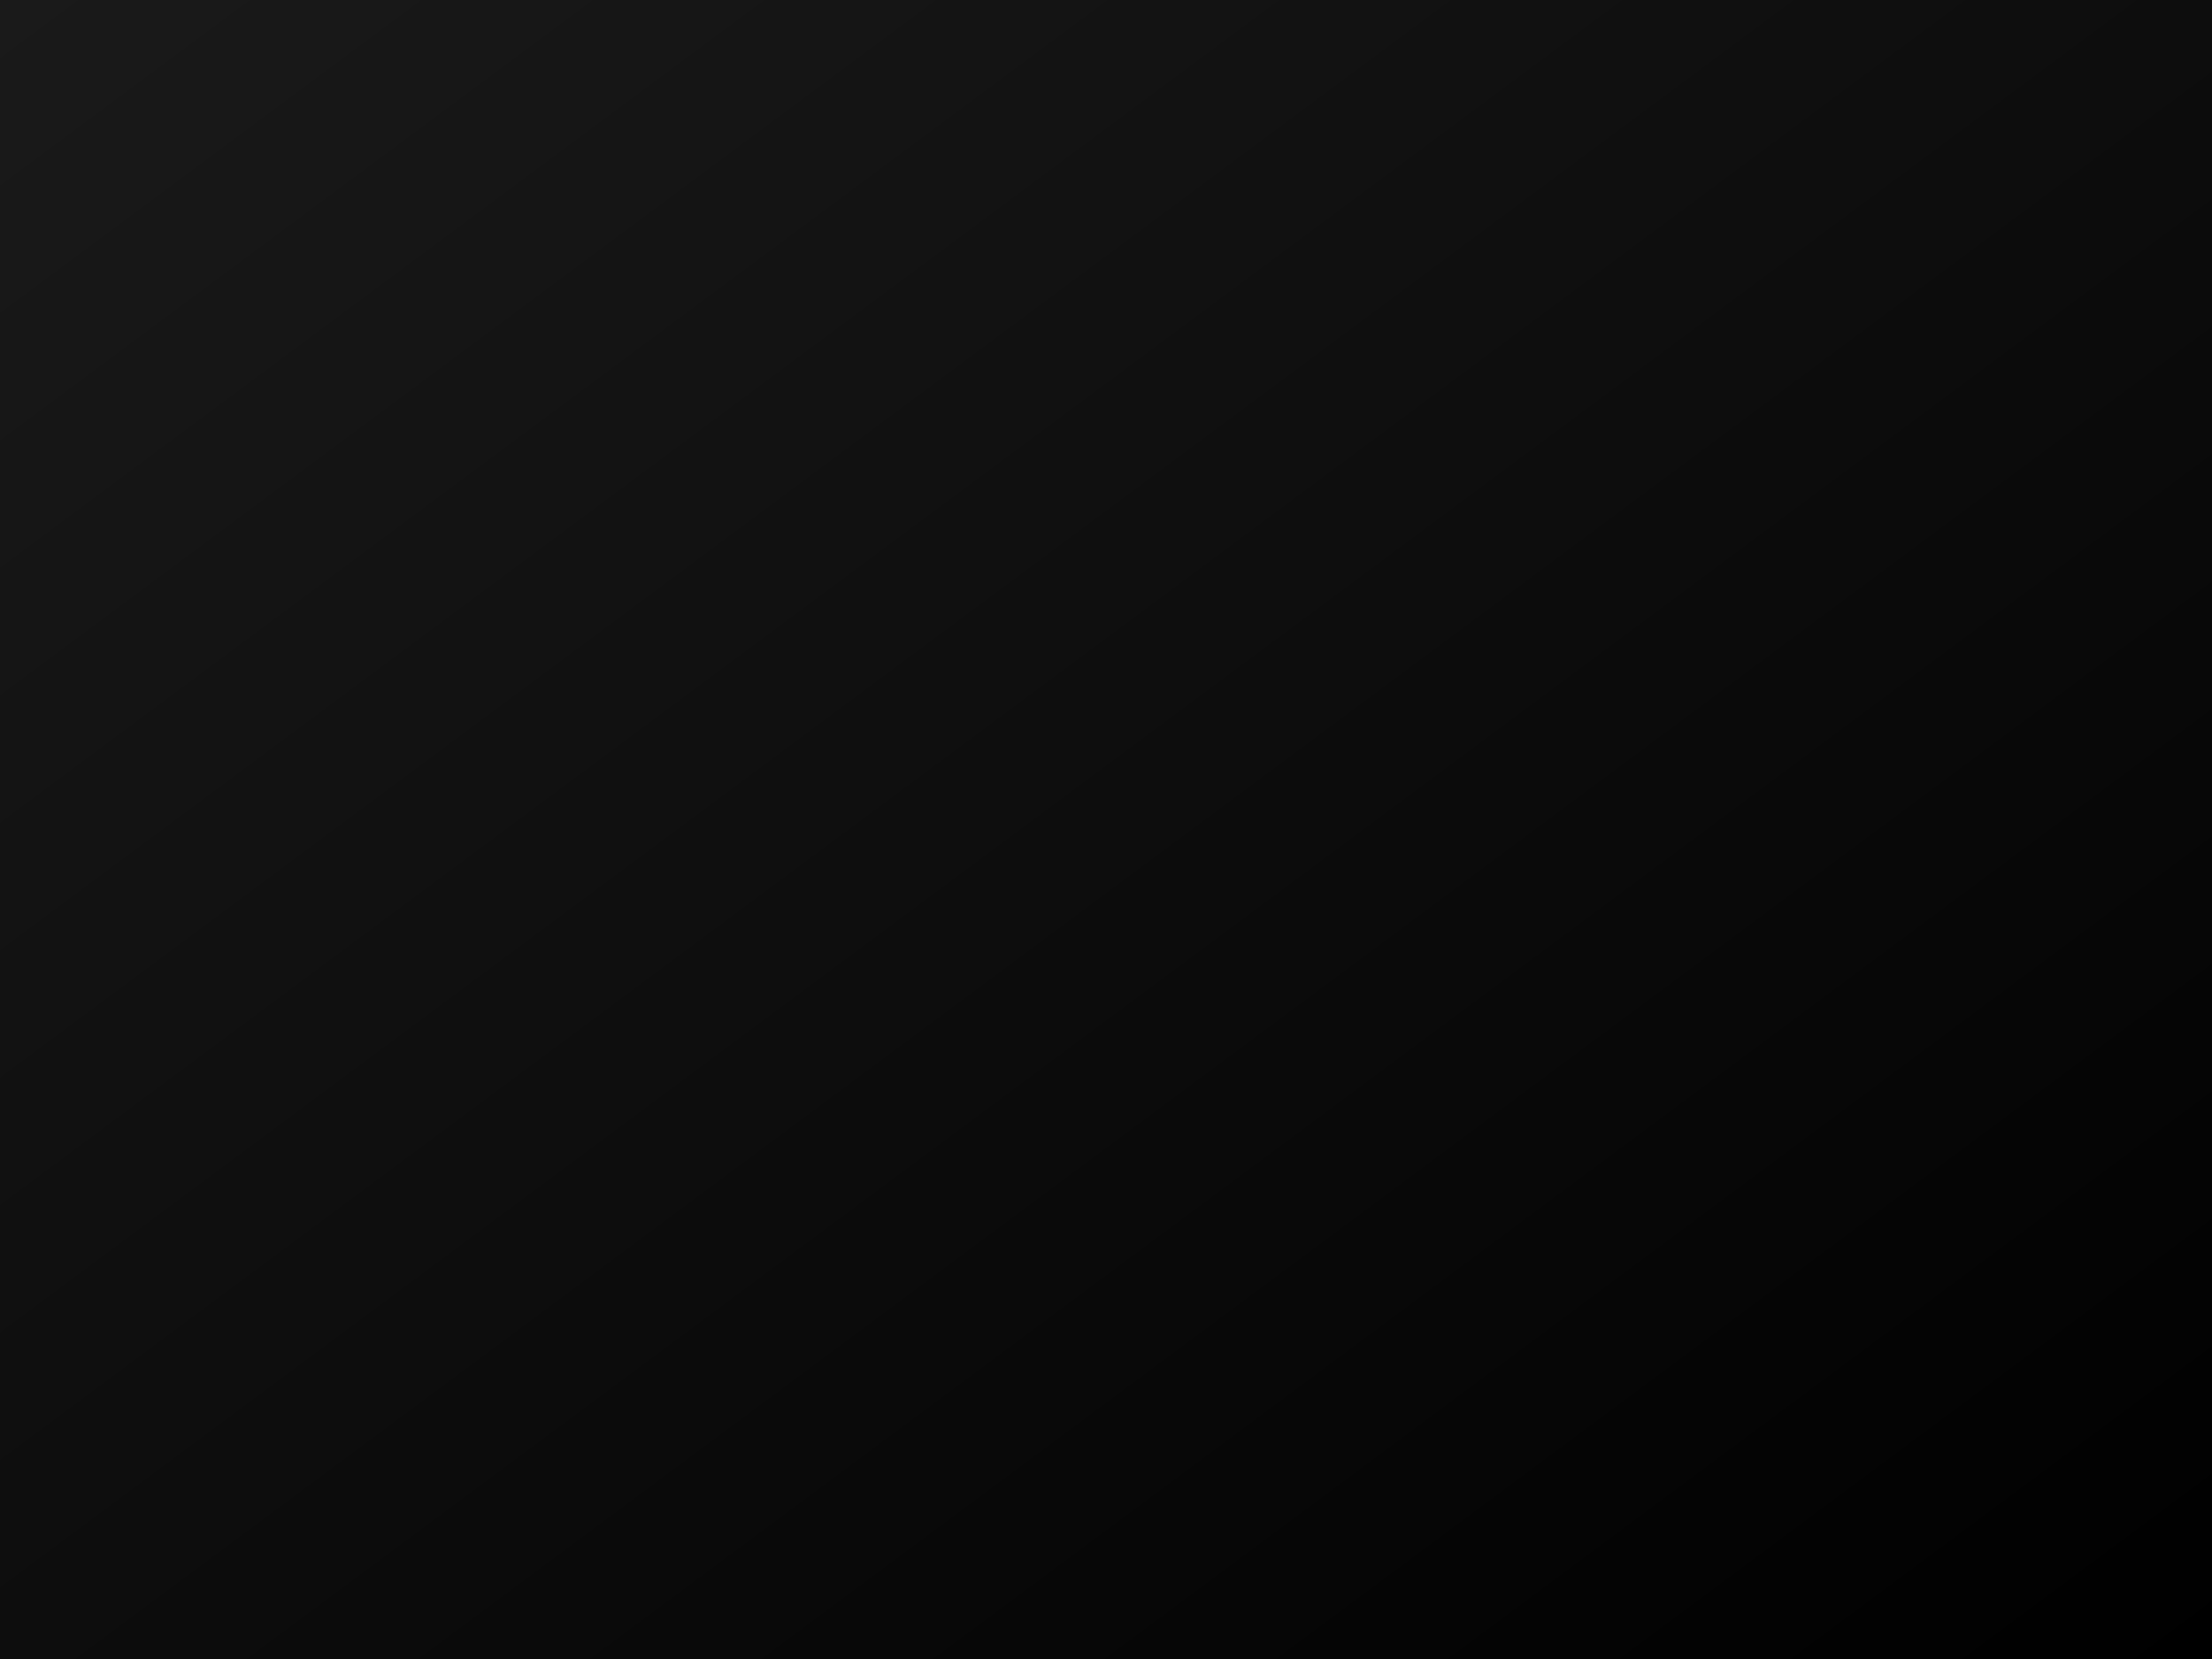
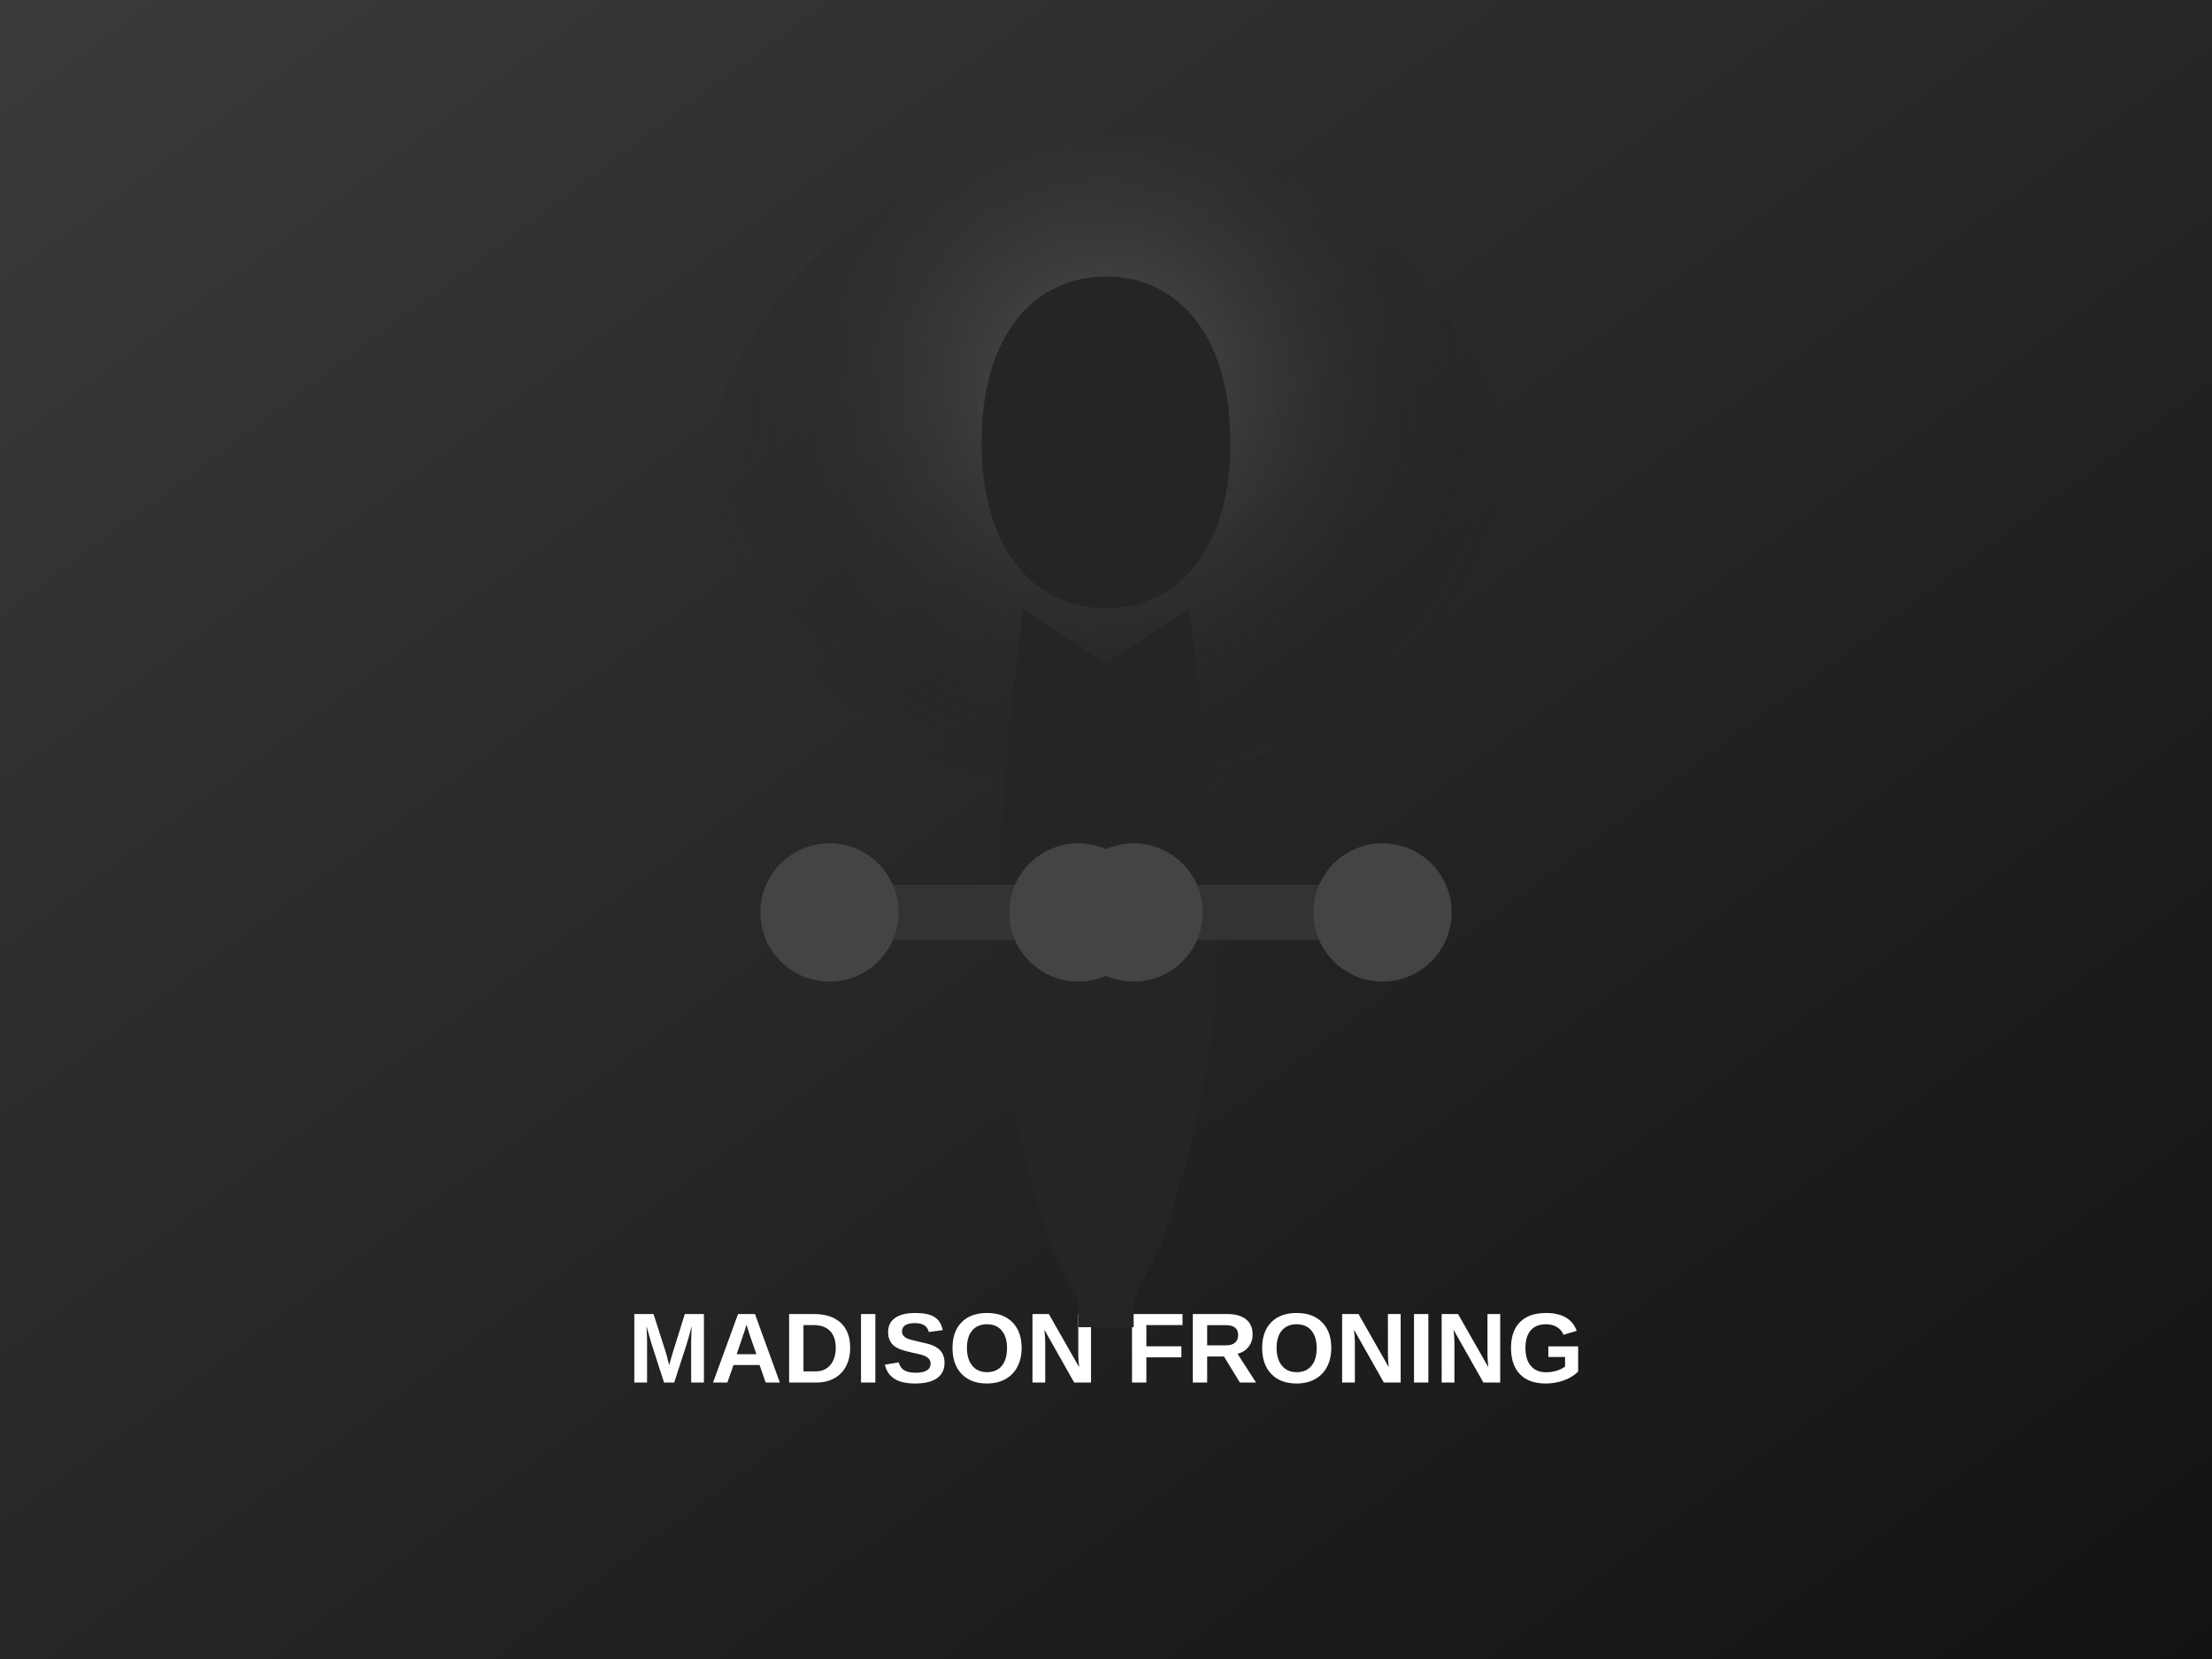
<svg xmlns="http://www.w3.org/2000/svg" width="800" height="600">
  <defs>
-     <linearGradient id="gradient" x1="0%" y1="0%" x2="100%" y2="100%">
-       <stop offset="0%" style="stop-color:#1a1a1a;stop-opacity:1" />
-       <stop offset="100%" style="stop-color:#000000;stop-opacity:1" />
+     <linearGradient id="gradient3" x1="0%" y1="0%" x2="100%" y2="100%">
+       <stop offset="0%" style="stop-color:#3a3a3a;stop-opacity:1" />
+       <stop offset="100%" style="stop-color:#121212;stop-opacity:1" />
    </linearGradient>
+     <radialGradient id="highlightGradient3" cx="50%" cy="30%" r="50%" fx="50%" fy="30%">
+       <stop offset="0%" style="stop-color:#666666;stop-opacity:0.7" />
+       <stop offset="100%" style="stop-color:#101010;stop-opacity:0" />
+     </radialGradient>
  </defs>
-   <rect width="100%" height="100%" fill="url(#gradient)" />
+   <rect width="100%" height="100%" fill="url(#gradient3)" />
+   <circle cx="400" cy="200" r="150" fill="url(#highlightGradient3)" />
+   <text x="400" y="500" font-family="Arial" font-size="36" fill="white" text-anchor="middle" font-weight="bold">MADISON FRONING</text>
+   <path d="M400,100 C425,100 445,120 445,160 C445,200 425,220 400,220 C375,220 355,200 355,160 C355,120 375,100 400,100 Z" fill="#252525" />
+   <path d="M370,220 C370,220 360,300 360,350 C360,380 370,420 380,450 L390,470 L390,480 L410,480 L410,470 L420,450 C430,420 440,380 440,350 C440,300 430,220 430,220 L400,240 Z" fill="#252525" />
+   <rect x="310" y="320" width="70" height="20" rx="5" fill="#333" />
+   <rect x="420" y="320" width="70" height="20" rx="5" fill="#333" />
+   <circle cx="300" cy="330" r="25" fill="#444" />
+   <circle cx="390" cy="330" r="25" fill="#444" />
+   <circle cx="410" cy="330" r="25" fill="#444" />
+   <circle cx="500" cy="330" r="25" fill="#444" />
</svg>
